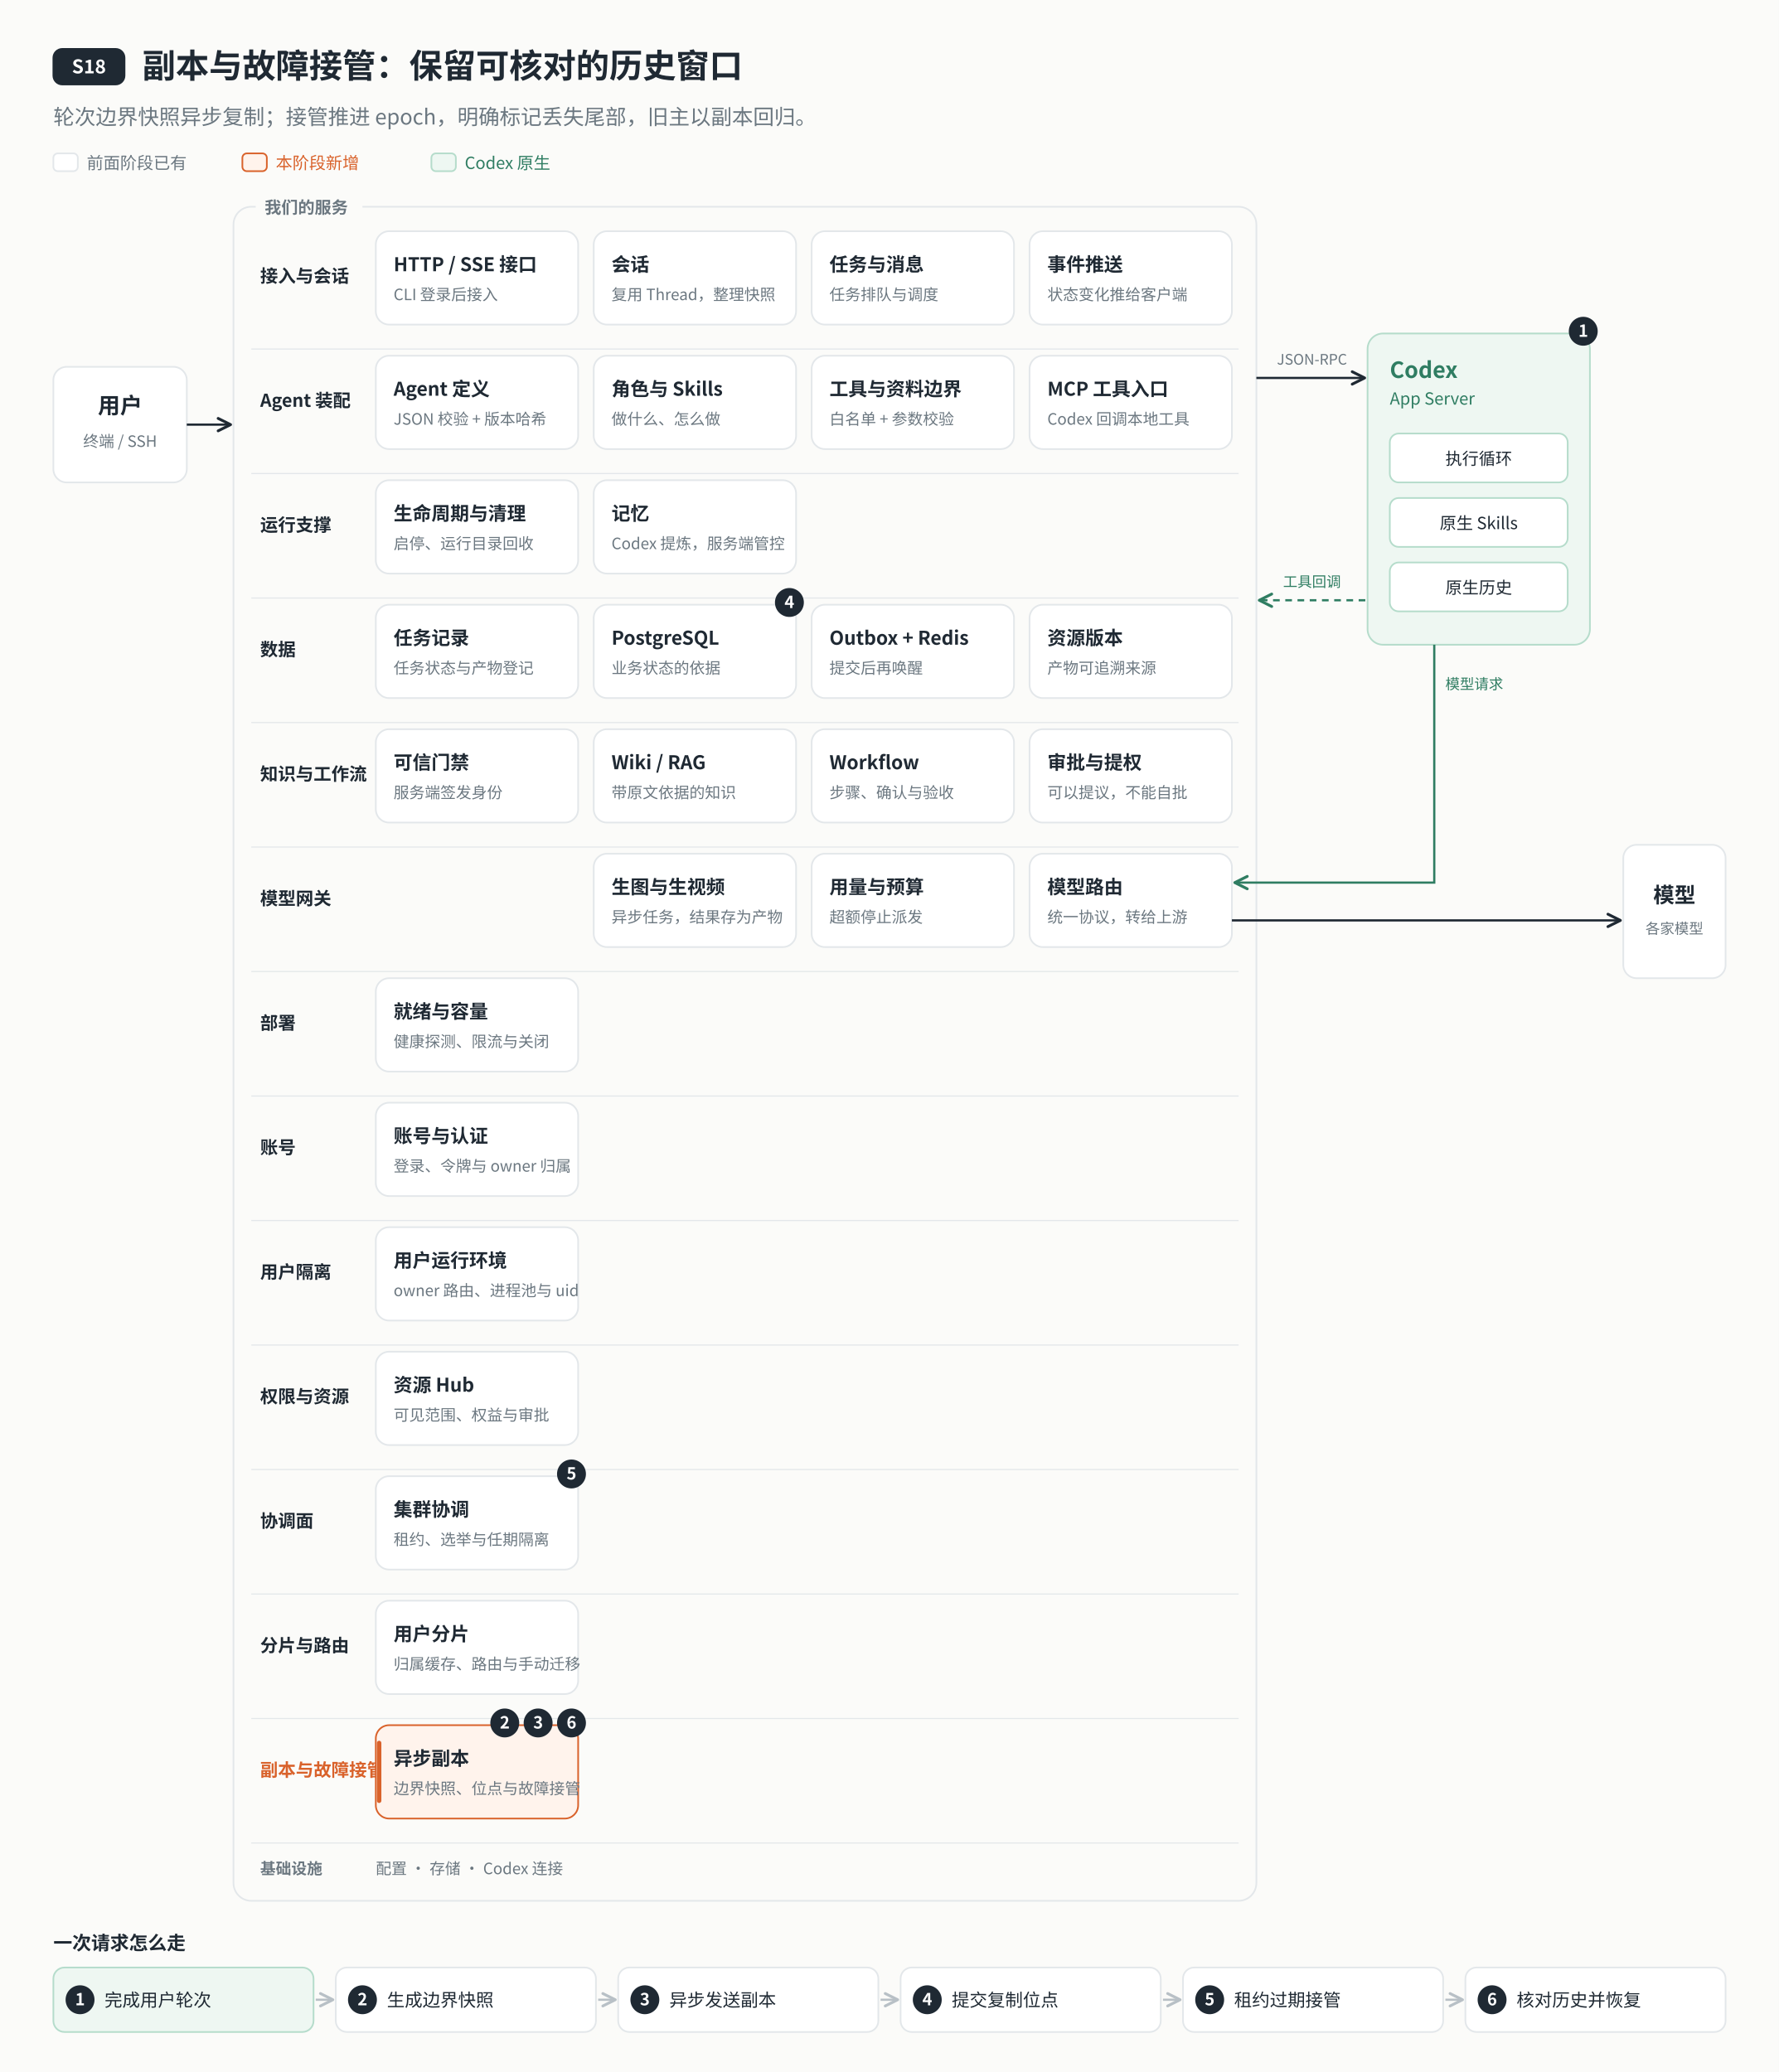
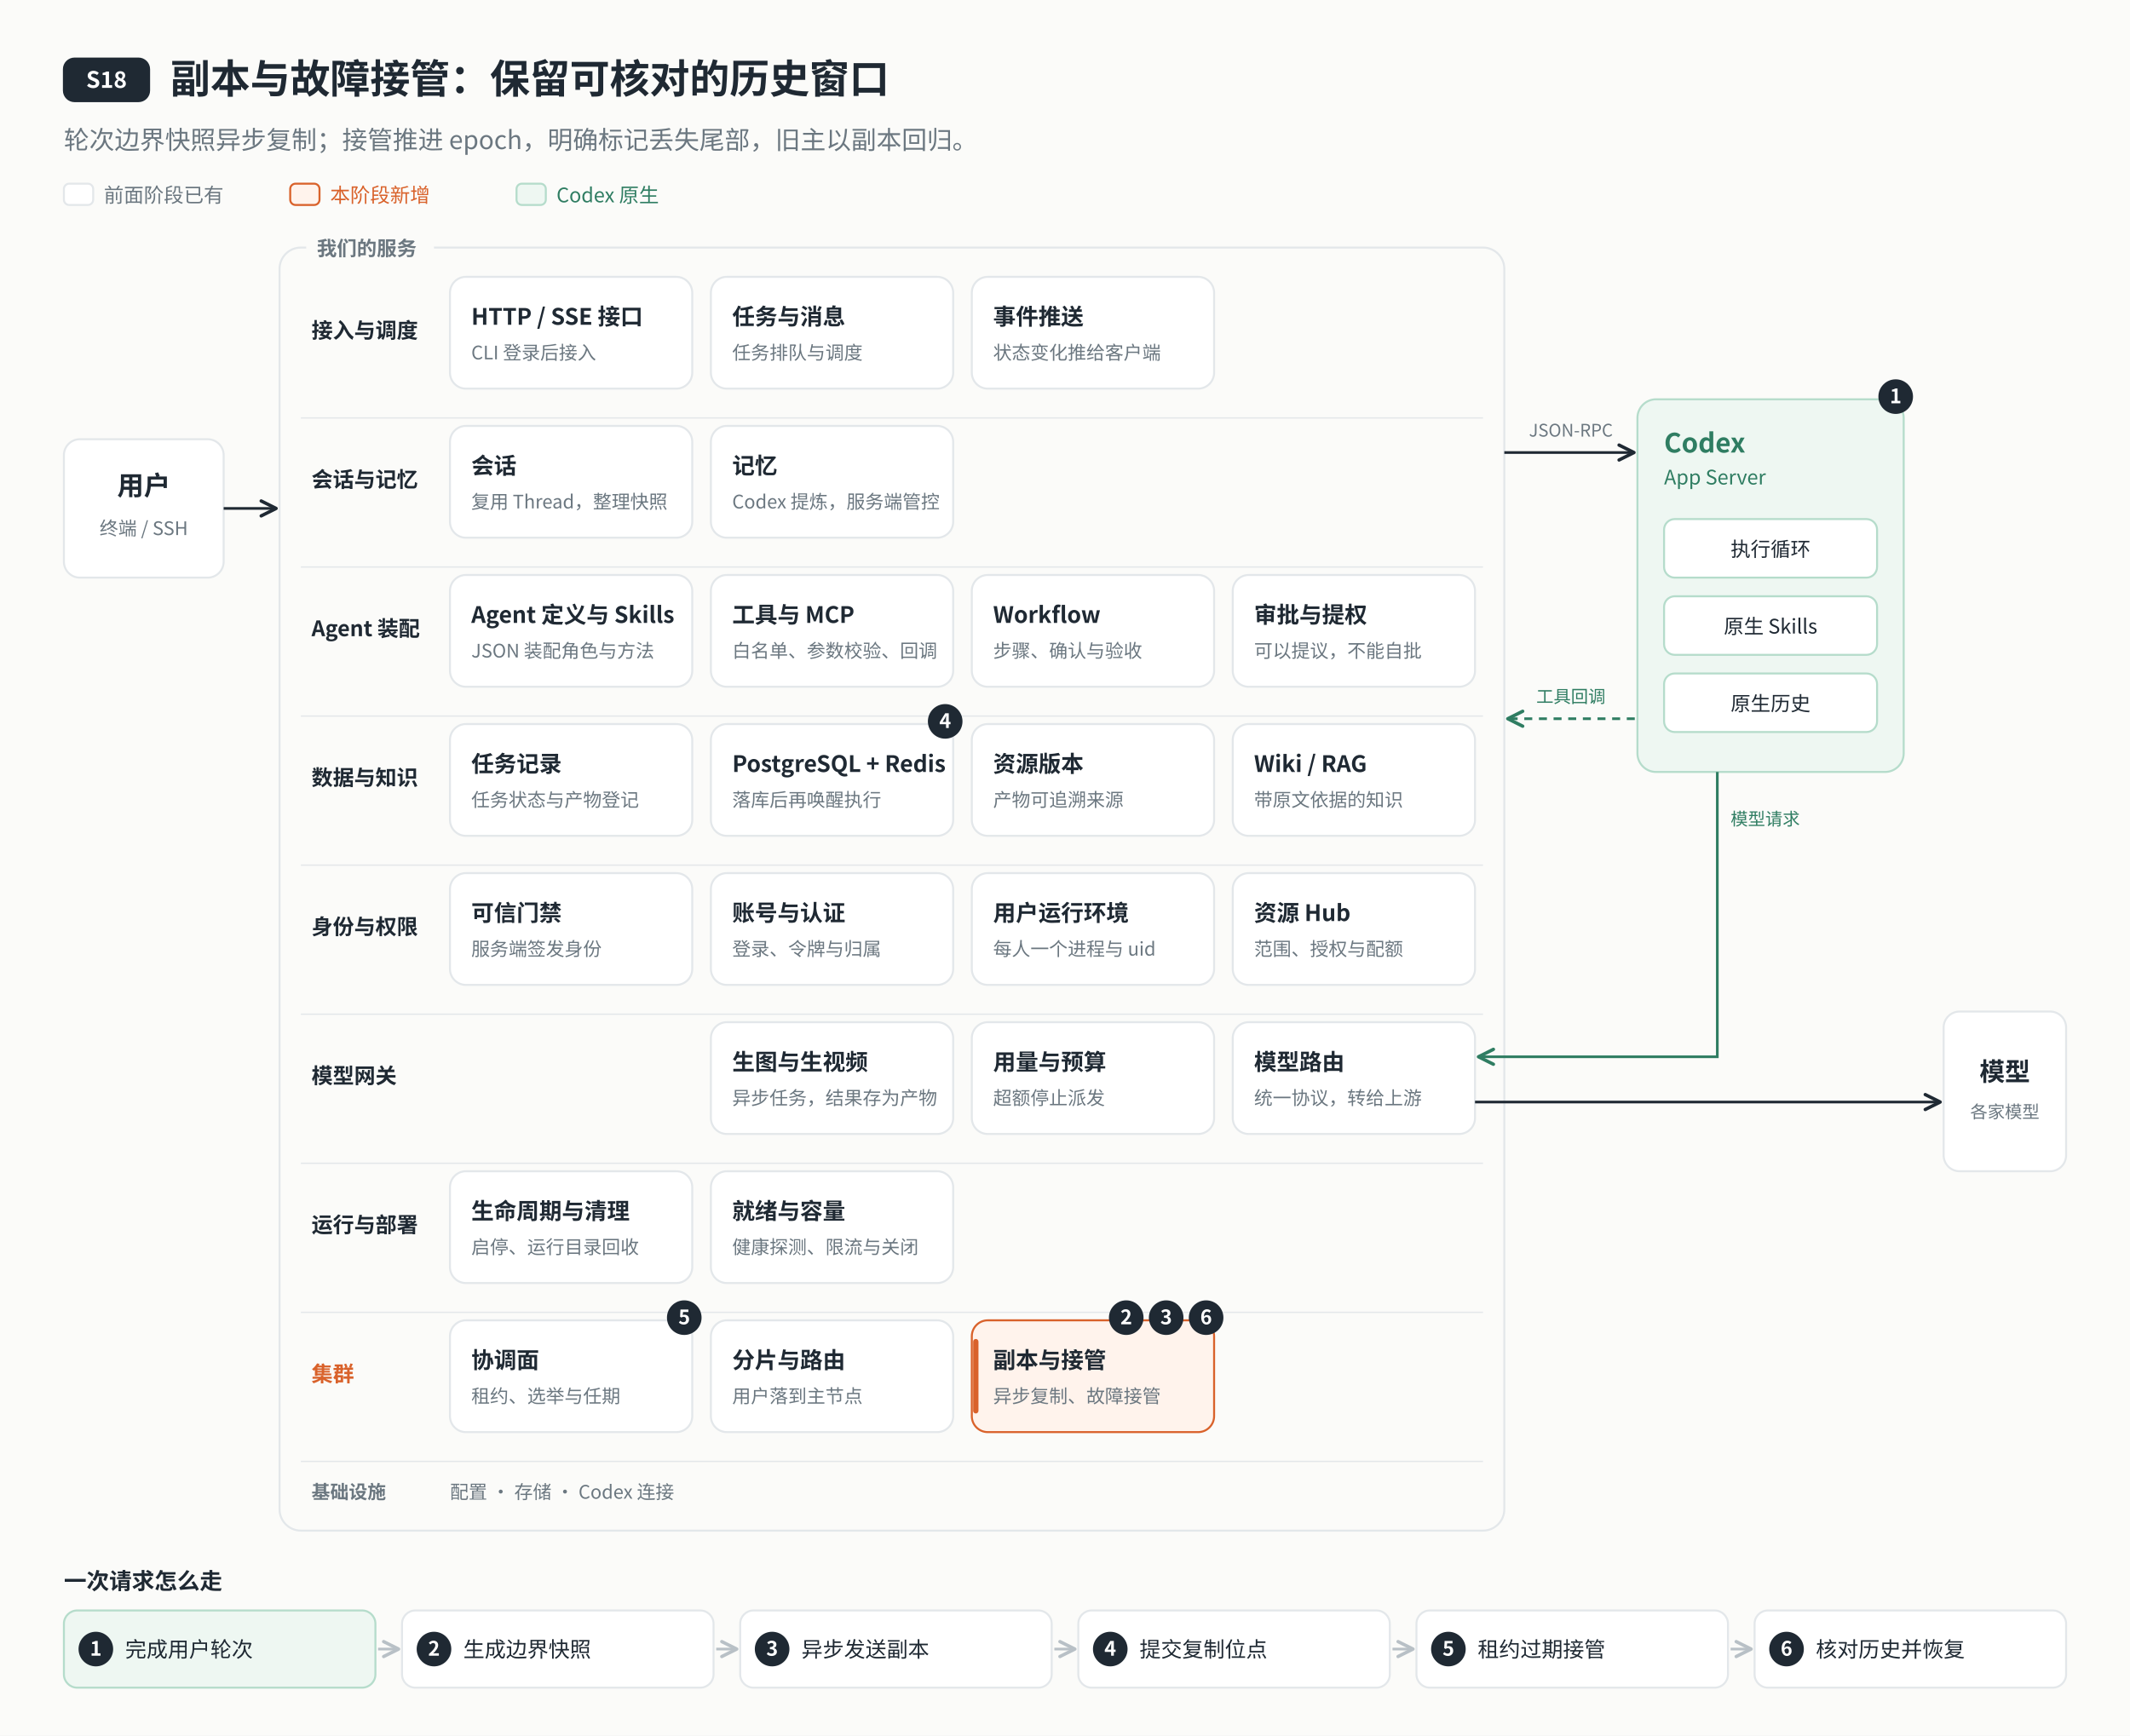
- <svg xmlns="http://www.w3.org/2000/svg" width="1600" height="1864" viewBox="0 0 1600 1864" role="img" aria-labelledby="title desc">
+ <svg xmlns="http://www.w3.org/2000/svg" width="1600" height="1304" viewBox="0 0 1600 1304" role="img" aria-labelledby="title desc">
  <defs>
    <marker id="mB8C0C6" viewBox="0 0 10 10" refX="8" refY="5" markerWidth="7" markerHeight="7" orient="auto-start-reverse">
      <path d="M1 1 L9 5 L1 9" fill="none" stroke="#B8C0C6" stroke-width="1.8" stroke-linecap="round" stroke-linejoin="round" />
    </marker>
    <marker id="m1F2933" viewBox="0 0 10 10" refX="8" refY="5" markerWidth="7" markerHeight="7" orient="auto-start-reverse">
      <path d="M1 1 L9 5 L1 9" fill="none" stroke="#1F2933" stroke-width="1.8" stroke-linecap="round" stroke-linejoin="round" />
    </marker>
    <marker id="m2F7D62" viewBox="0 0 10 10" refX="8" refY="5" markerWidth="7" markerHeight="7" orient="auto-start-reverse">
      <path d="M1 1 L9 5 L1 9" fill="none" stroke="#2F7D62" stroke-width="1.8" stroke-linecap="round" stroke-linejoin="round" />
    </marker>
  </defs>
  <g font-family="PingFang SC, Microsoft YaHei, Noto Sans CJK SC, sans-serif">
-     <rect x="0" y="0" width="1600" height="1864" fill="#FBFBF9" />
+     <rect x="0" y="0" width="1600" height="1304" fill="#FBFBF9" />
    <rect x="48" y="44" width="64" height="32" rx="8" fill="#1F2933" stroke="#1F2933" stroke-width="1.5" />
    <text x="80" y="66" font-size="17" fill="#fff" font-weight="700" text-anchor="middle">S18</text>
    <text x="128" y="70" font-size="30" fill="#1F2933" font-weight="700" text-anchor="start">副本与故障接管：保留可核对的历史窗口</text>
    <text x="48" y="112" font-size="19" fill="#6B7780" font-weight="400" text-anchor="start">轮次边界快照异步复制；接管推进 epoch，明确标记丢失尾部，旧主以副本回归。</text>
    <rect x="48" y="138" width="22" height="16" rx="4" fill="#FFFFFF" stroke="#E3E7EA" stroke-width="1.5" />
    <text x="78" y="152" font-size="15" fill="#6B7780" font-weight="400" text-anchor="start">前面阶段已有</text>
    <rect x="218" y="138" width="22" height="16" rx="4" fill="#FFF3EC" stroke="#D9622B" stroke-width="1.5" />
    <text x="248" y="152" font-size="15" fill="#D9622B" font-weight="400" text-anchor="start">本阶段新增</text>
    <rect x="388" y="138" width="22" height="16" rx="4" fill="#EEF7F2" stroke="#B5DCCB" stroke-width="1.5" />
    <text x="418" y="152" font-size="15" fill="#2F7D62" font-weight="400" text-anchor="start">Codex 原生</text>
    <rect x="48" y="330" width="120" height="104" rx="12" fill="#FFFFFF" stroke="#E3E7EA" stroke-width="1.5" />
    <text x="108" y="372" font-size="20" fill="#1F2933" font-weight="600" text-anchor="middle">用户</text>
    <text x="108" y="402" font-size="14" fill="#6B7780" font-weight="400" text-anchor="middle">终端 / SSH</text>
-     <rect x="210" y="186" width="920" height="1524" rx="16" fill="none" stroke="#E3E7EA" stroke-width="1.5" />
+     <rect x="210" y="186" width="920" height="964" rx="16" fill="none" stroke="#E3E7EA" stroke-width="1.5" />
    <rect x="230" y="175" width="96" height="22" fill="#FBFBF9" />
    <text x="238" y="192" font-size="15" fill="#6B7780" font-weight="600" text-anchor="start">我们的服务</text>
-     <text x="234" y="254" font-size="16" fill="#1F2933" font-weight="600" text-anchor="start">接入与会话</text>
+     <text x="234" y="254" font-size="16" fill="#1F2933" font-weight="600" text-anchor="start">接入与调度</text>
    <rect x="338" y="208" width="182" height="84" rx="12" fill="#FFFFFF" stroke="#E3E7EA" stroke-width="1.5" />
    <text x="354" y="244" font-size="17" fill="#1F2933" font-weight="600" text-anchor="start">HTTP / SSE 接口</text>
    <text x="354" y="270" font-size="14" fill="#6B7780" font-weight="400" text-anchor="start">CLI 登录后接入</text>
    <rect x="534" y="208" width="182" height="84" rx="12" fill="#FFFFFF" stroke="#E3E7EA" stroke-width="1.5" />
-     <text x="550" y="244" font-size="17" fill="#1F2933" font-weight="600" text-anchor="start">会话</text>
-     <text x="550" y="270" font-size="14" fill="#6B7780" font-weight="400" text-anchor="start">复用 Thread，整理快照</text>
+     <text x="550" y="244" font-size="17" fill="#1F2933" font-weight="600" text-anchor="start">任务与消息</text>
+     <text x="550" y="270" font-size="14" fill="#6B7780" font-weight="400" text-anchor="start">任务排队与调度</text>
    <rect x="730" y="208" width="182" height="84" rx="12" fill="#FFFFFF" stroke="#E3E7EA" stroke-width="1.5" />
-     <text x="746" y="244" font-size="17" fill="#1F2933" font-weight="600" text-anchor="start">任务与消息</text>
-     <text x="746" y="270" font-size="14" fill="#6B7780" font-weight="400" text-anchor="start">任务排队与调度</text>
-     <rect x="926" y="208" width="182" height="84" rx="12" fill="#FFFFFF" stroke="#E3E7EA" stroke-width="1.5" />
-     <text x="942" y="244" font-size="17" fill="#1F2933" font-weight="600" text-anchor="start">事件推送</text>
-     <text x="942" y="270" font-size="14" fill="#6B7780" font-weight="400" text-anchor="start">状态变化推给客户端</text>
-     <text x="234" y="366" font-size="16" fill="#1F2933" font-weight="600" text-anchor="start">Agent 装配</text>
+     <text x="746" y="244" font-size="17" fill="#1F2933" font-weight="600" text-anchor="start">事件推送</text>
+     <text x="746" y="270" font-size="14" fill="#6B7780" font-weight="400" text-anchor="start">状态变化推给客户端</text>
+     <text x="234" y="366" font-size="16" fill="#1F2933" font-weight="600" text-anchor="start">会话与记忆</text>
    <line x1="226" y1="314" x2="1114" y2="314" stroke="#E3E7EA" stroke-width="1" />
    <rect x="338" y="320" width="182" height="84" rx="12" fill="#FFFFFF" stroke="#E3E7EA" stroke-width="1.5" />
-     <text x="354" y="356" font-size="17" fill="#1F2933" font-weight="600" text-anchor="start">Agent 定义</text>
-     <text x="354" y="382" font-size="14" fill="#6B7780" font-weight="400" text-anchor="start">JSON 校验 + 版本哈希</text>
+     <text x="354" y="356" font-size="17" fill="#1F2933" font-weight="600" text-anchor="start">会话</text>
+     <text x="354" y="382" font-size="14" fill="#6B7780" font-weight="400" text-anchor="start">复用 Thread，整理快照</text>
    <rect x="534" y="320" width="182" height="84" rx="12" fill="#FFFFFF" stroke="#E3E7EA" stroke-width="1.5" />
-     <text x="550" y="356" font-size="17" fill="#1F2933" font-weight="600" text-anchor="start">角色与 Skills</text>
-     <text x="550" y="382" font-size="14" fill="#6B7780" font-weight="400" text-anchor="start">做什么、怎么做</text>
-     <rect x="730" y="320" width="182" height="84" rx="12" fill="#FFFFFF" stroke="#E3E7EA" stroke-width="1.5" />
-     <text x="746" y="356" font-size="17" fill="#1F2933" font-weight="600" text-anchor="start">工具与资料边界</text>
-     <text x="746" y="382" font-size="14" fill="#6B7780" font-weight="400" text-anchor="start">白名单 + 参数校验</text>
-     <rect x="926" y="320" width="182" height="84" rx="12" fill="#FFFFFF" stroke="#E3E7EA" stroke-width="1.5" />
-     <text x="942" y="356" font-size="17" fill="#1F2933" font-weight="600" text-anchor="start">MCP 工具入口</text>
-     <text x="942" y="382" font-size="14" fill="#6B7780" font-weight="400" text-anchor="start">Codex 回调本地工具</text>
-     <text x="234" y="478" font-size="16" fill="#1F2933" font-weight="600" text-anchor="start">运行支撑</text>
+     <text x="550" y="356" font-size="17" fill="#1F2933" font-weight="600" text-anchor="start">记忆</text>
+     <text x="550" y="382" font-size="14" fill="#6B7780" font-weight="400" text-anchor="start">Codex 提炼，服务端管控</text>
+     <text x="234" y="478" font-size="16" fill="#1F2933" font-weight="600" text-anchor="start">Agent 装配</text>
    <line x1="226" y1="426" x2="1114" y2="426" stroke="#E3E7EA" stroke-width="1" />
    <rect x="338" y="432" width="182" height="84" rx="12" fill="#FFFFFF" stroke="#E3E7EA" stroke-width="1.5" />
-     <text x="354" y="468" font-size="17" fill="#1F2933" font-weight="600" text-anchor="start">生命周期与清理</text>
-     <text x="354" y="494" font-size="14" fill="#6B7780" font-weight="400" text-anchor="start">启停、运行目录回收</text>
+     <text x="354" y="468" font-size="17" fill="#1F2933" font-weight="600" text-anchor="start">Agent 定义与 Skills</text>
+     <text x="354" y="494" font-size="14" fill="#6B7780" font-weight="400" text-anchor="start">JSON 装配角色与方法</text>
    <rect x="534" y="432" width="182" height="84" rx="12" fill="#FFFFFF" stroke="#E3E7EA" stroke-width="1.5" />
-     <text x="550" y="468" font-size="17" fill="#1F2933" font-weight="600" text-anchor="start">记忆</text>
-     <text x="550" y="494" font-size="14" fill="#6B7780" font-weight="400" text-anchor="start">Codex 提炼，服务端管控</text>
-     <text x="234" y="590" font-size="16" fill="#1F2933" font-weight="600" text-anchor="start">数据</text>
+     <text x="550" y="468" font-size="17" fill="#1F2933" font-weight="600" text-anchor="start">工具与 MCP</text>
+     <text x="550" y="494" font-size="14" fill="#6B7780" font-weight="400" text-anchor="start">白名单、参数校验、回调</text>
+     <rect x="730" y="432" width="182" height="84" rx="12" fill="#FFFFFF" stroke="#E3E7EA" stroke-width="1.5" />
+     <text x="746" y="468" font-size="17" fill="#1F2933" font-weight="600" text-anchor="start">Workflow</text>
+     <text x="746" y="494" font-size="14" fill="#6B7780" font-weight="400" text-anchor="start">步骤、确认与验收</text>
+     <rect x="926" y="432" width="182" height="84" rx="12" fill="#FFFFFF" stroke="#E3E7EA" stroke-width="1.5" />
+     <text x="942" y="468" font-size="17" fill="#1F2933" font-weight="600" text-anchor="start">审批与提权</text>
+     <text x="942" y="494" font-size="14" fill="#6B7780" font-weight="400" text-anchor="start">可以提议，不能自批</text>
+     <text x="234" y="590" font-size="16" fill="#1F2933" font-weight="600" text-anchor="start">数据与知识</text>
    <line x1="226" y1="538" x2="1114" y2="538" stroke="#E3E7EA" stroke-width="1" />
    <rect x="338" y="544" width="182" height="84" rx="12" fill="#FFFFFF" stroke="#E3E7EA" stroke-width="1.5" />
    <text x="354" y="580" font-size="17" fill="#1F2933" font-weight="600" text-anchor="start">任务记录</text>
    <text x="354" y="606" font-size="14" fill="#6B7780" font-weight="400" text-anchor="start">任务状态与产物登记</text>
    <rect x="534" y="544" width="182" height="84" rx="12" fill="#FFFFFF" stroke="#E3E7EA" stroke-width="1.5" />
-     <text x="550" y="580" font-size="17" fill="#1F2933" font-weight="600" text-anchor="start">PostgreSQL</text>
-     <text x="550" y="606" font-size="14" fill="#6B7780" font-weight="400" text-anchor="start">业务状态的依据</text>
+     <text x="550" y="580" font-size="17" fill="#1F2933" font-weight="600" text-anchor="start">PostgreSQL + Redis</text>
+     <text x="550" y="606" font-size="14" fill="#6B7780" font-weight="400" text-anchor="start">落库后再唤醒执行</text>
    <rect x="730" y="544" width="182" height="84" rx="12" fill="#FFFFFF" stroke="#E3E7EA" stroke-width="1.5" />
-     <text x="746" y="580" font-size="17" fill="#1F2933" font-weight="600" text-anchor="start">Outbox + Redis</text>
-     <text x="746" y="606" font-size="14" fill="#6B7780" font-weight="400" text-anchor="start">提交后再唤醒</text>
+     <text x="746" y="580" font-size="17" fill="#1F2933" font-weight="600" text-anchor="start">资源版本</text>
+     <text x="746" y="606" font-size="14" fill="#6B7780" font-weight="400" text-anchor="start">产物可追溯来源</text>
    <rect x="926" y="544" width="182" height="84" rx="12" fill="#FFFFFF" stroke="#E3E7EA" stroke-width="1.5" />
-     <text x="942" y="580" font-size="17" fill="#1F2933" font-weight="600" text-anchor="start">资源版本</text>
-     <text x="942" y="606" font-size="14" fill="#6B7780" font-weight="400" text-anchor="start">产物可追溯来源</text>
-     <text x="234" y="702" font-size="16" fill="#1F2933" font-weight="600" text-anchor="start">知识与工作流</text>
+     <text x="942" y="580" font-size="17" fill="#1F2933" font-weight="600" text-anchor="start">Wiki / RAG</text>
+     <text x="942" y="606" font-size="14" fill="#6B7780" font-weight="400" text-anchor="start">带原文依据的知识</text>
+     <text x="234" y="702" font-size="16" fill="#1F2933" font-weight="600" text-anchor="start">身份与权限</text>
    <line x1="226" y1="650" x2="1114" y2="650" stroke="#E3E7EA" stroke-width="1" />
    <rect x="338" y="656" width="182" height="84" rx="12" fill="#FFFFFF" stroke="#E3E7EA" stroke-width="1.5" />
    <text x="354" y="692" font-size="17" fill="#1F2933" font-weight="600" text-anchor="start">可信门禁</text>
    <text x="354" y="718" font-size="14" fill="#6B7780" font-weight="400" text-anchor="start">服务端签发身份</text>
    <rect x="534" y="656" width="182" height="84" rx="12" fill="#FFFFFF" stroke="#E3E7EA" stroke-width="1.5" />
-     <text x="550" y="692" font-size="17" fill="#1F2933" font-weight="600" text-anchor="start">Wiki / RAG</text>
-     <text x="550" y="718" font-size="14" fill="#6B7780" font-weight="400" text-anchor="start">带原文依据的知识</text>
+     <text x="550" y="692" font-size="17" fill="#1F2933" font-weight="600" text-anchor="start">账号与认证</text>
+     <text x="550" y="718" font-size="14" fill="#6B7780" font-weight="400" text-anchor="start">登录、令牌与归属</text>
    <rect x="730" y="656" width="182" height="84" rx="12" fill="#FFFFFF" stroke="#E3E7EA" stroke-width="1.5" />
-     <text x="746" y="692" font-size="17" fill="#1F2933" font-weight="600" text-anchor="start">Workflow</text>
-     <text x="746" y="718" font-size="14" fill="#6B7780" font-weight="400" text-anchor="start">步骤、确认与验收</text>
+     <text x="746" y="692" font-size="17" fill="#1F2933" font-weight="600" text-anchor="start">用户运行环境</text>
+     <text x="746" y="718" font-size="14" fill="#6B7780" font-weight="400" text-anchor="start">每人一个进程与 uid</text>
    <rect x="926" y="656" width="182" height="84" rx="12" fill="#FFFFFF" stroke="#E3E7EA" stroke-width="1.5" />
-     <text x="942" y="692" font-size="17" fill="#1F2933" font-weight="600" text-anchor="start">审批与提权</text>
-     <text x="942" y="718" font-size="14" fill="#6B7780" font-weight="400" text-anchor="start">可以提议，不能自批</text>
+     <text x="942" y="692" font-size="17" fill="#1F2933" font-weight="600" text-anchor="start">资源 Hub</text>
+     <text x="942" y="718" font-size="14" fill="#6B7780" font-weight="400" text-anchor="start">范围、授权与配额</text>
    <text x="234" y="814" font-size="16" fill="#1F2933" font-weight="600" text-anchor="start">模型网关</text>
    <line x1="226" y1="762" x2="1114" y2="762" stroke="#E3E7EA" stroke-width="1" />
    <rect x="534" y="768" width="182" height="84" rx="12" fill="#FFFFFF" stroke="#E3E7EA" stroke-width="1.5" />
    <text x="550" y="804" font-size="17" fill="#1F2933" font-weight="600" text-anchor="start">生图与生视频</text>
    <text x="550" y="830" font-size="14" fill="#6B7780" font-weight="400" text-anchor="start">异步任务，结果存为产物</text>
    <rect x="730" y="768" width="182" height="84" rx="12" fill="#FFFFFF" stroke="#E3E7EA" stroke-width="1.5" />
    <text x="746" y="804" font-size="17" fill="#1F2933" font-weight="600" text-anchor="start">用量与预算</text>
    <text x="746" y="830" font-size="14" fill="#6B7780" font-weight="400" text-anchor="start">超额停止派发</text>
    <rect x="926" y="768" width="182" height="84" rx="12" fill="#FFFFFF" stroke="#E3E7EA" stroke-width="1.5" />
    <text x="942" y="804" font-size="17" fill="#1F2933" font-weight="600" text-anchor="start">模型路由</text>
    <text x="942" y="830" font-size="14" fill="#6B7780" font-weight="400" text-anchor="start">统一协议，转给上游</text>
-     <text x="234" y="926" font-size="16" fill="#1F2933" font-weight="600" text-anchor="start">部署</text>
+     <text x="234" y="926" font-size="16" fill="#1F2933" font-weight="600" text-anchor="start">运行与部署</text>
    <line x1="226" y1="874" x2="1114" y2="874" stroke="#E3E7EA" stroke-width="1" />
    <rect x="338" y="880" width="182" height="84" rx="12" fill="#FFFFFF" stroke="#E3E7EA" stroke-width="1.5" />
-     <text x="354" y="916" font-size="17" fill="#1F2933" font-weight="600" text-anchor="start">就绪与容量</text>
-     <text x="354" y="942" font-size="14" fill="#6B7780" font-weight="400" text-anchor="start">健康探测、限流与关闭</text>
-     <text x="234" y="1038" font-size="16" fill="#1F2933" font-weight="600" text-anchor="start">账号</text>
+     <text x="354" y="916" font-size="17" fill="#1F2933" font-weight="600" text-anchor="start">生命周期与清理</text>
+     <text x="354" y="942" font-size="14" fill="#6B7780" font-weight="400" text-anchor="start">启停、运行目录回收</text>
+     <rect x="534" y="880" width="182" height="84" rx="12" fill="#FFFFFF" stroke="#E3E7EA" stroke-width="1.5" />
+     <text x="550" y="916" font-size="17" fill="#1F2933" font-weight="600" text-anchor="start">就绪与容量</text>
+     <text x="550" y="942" font-size="14" fill="#6B7780" font-weight="400" text-anchor="start">健康探测、限流与关闭</text>
+     <text x="234" y="1038" font-size="16" fill="#D9622B" font-weight="600" text-anchor="start">集群</text>
    <line x1="226" y1="986" x2="1114" y2="986" stroke="#E3E7EA" stroke-width="1" />
    <rect x="338" y="992" width="182" height="84" rx="12" fill="#FFFFFF" stroke="#E3E7EA" stroke-width="1.5" />
-     <text x="354" y="1028" font-size="17" fill="#1F2933" font-weight="600" text-anchor="start">账号与认证</text>
-     <text x="354" y="1054" font-size="14" fill="#6B7780" font-weight="400" text-anchor="start">登录、令牌与 owner 归属</text>
-     <text x="234" y="1150" font-size="16" fill="#1F2933" font-weight="600" text-anchor="start">用户隔离</text>
+     <text x="354" y="1028" font-size="17" fill="#1F2933" font-weight="600" text-anchor="start">协调面</text>
+     <text x="354" y="1054" font-size="14" fill="#6B7780" font-weight="400" text-anchor="start">租约、选举与任期</text>
+     <rect x="534" y="992" width="182" height="84" rx="12" fill="#FFFFFF" stroke="#E3E7EA" stroke-width="1.5" />
+     <text x="550" y="1028" font-size="17" fill="#1F2933" font-weight="600" text-anchor="start">分片与路由</text>
+     <text x="550" y="1054" font-size="14" fill="#6B7780" font-weight="400" text-anchor="start">用户落到主节点</text>
+     <rect x="730" y="992" width="182" height="84" rx="12" fill="#FFF3EC" stroke="#D9622B" stroke-width="1.5" />
+     <rect x="731" y="1006" width="4" height="56" rx="2" fill="#D9622B" />
+     <text x="746" y="1028" font-size="17" fill="#1F2933" font-weight="600" text-anchor="start">副本与接管</text>
+     <text x="746" y="1054" font-size="14" fill="#6B7780" font-weight="400" text-anchor="start">异步复制、故障接管</text>
    <line x1="226" y1="1098" x2="1114" y2="1098" stroke="#E3E7EA" stroke-width="1" />
-     <rect x="338" y="1104" width="182" height="84" rx="12" fill="#FFFFFF" stroke="#E3E7EA" stroke-width="1.5" />
-     <text x="354" y="1140" font-size="17" fill="#1F2933" font-weight="600" text-anchor="start">用户运行环境</text>
-     <text x="354" y="1166" font-size="14" fill="#6B7780" font-weight="400" text-anchor="start">owner 路由、进程池与 uid</text>
-     <text x="234" y="1262" font-size="16" fill="#1F2933" font-weight="600" text-anchor="start">权限与资源</text>
-     <line x1="226" y1="1210" x2="1114" y2="1210" stroke="#E3E7EA" stroke-width="1" />
-     <rect x="338" y="1216" width="182" height="84" rx="12" fill="#FFFFFF" stroke="#E3E7EA" stroke-width="1.5" />
-     <text x="354" y="1252" font-size="17" fill="#1F2933" font-weight="600" text-anchor="start">资源 Hub</text>
-     <text x="354" y="1278" font-size="14" fill="#6B7780" font-weight="400" text-anchor="start">可见范围、权益与审批</text>
-     <text x="234" y="1374" font-size="16" fill="#1F2933" font-weight="600" text-anchor="start">协调面</text>
-     <line x1="226" y1="1322" x2="1114" y2="1322" stroke="#E3E7EA" stroke-width="1" />
-     <rect x="338" y="1328" width="182" height="84" rx="12" fill="#FFFFFF" stroke="#E3E7EA" stroke-width="1.5" />
-     <text x="354" y="1364" font-size="17" fill="#1F2933" font-weight="600" text-anchor="start">集群协调</text>
-     <text x="354" y="1390" font-size="14" fill="#6B7780" font-weight="400" text-anchor="start">租约、选举与任期隔离</text>
-     <text x="234" y="1486" font-size="16" fill="#1F2933" font-weight="600" text-anchor="start">分片与路由</text>
-     <line x1="226" y1="1434" x2="1114" y2="1434" stroke="#E3E7EA" stroke-width="1" />
-     <rect x="338" y="1440" width="182" height="84" rx="12" fill="#FFFFFF" stroke="#E3E7EA" stroke-width="1.5" />
-     <text x="354" y="1476" font-size="17" fill="#1F2933" font-weight="600" text-anchor="start">用户分片</text>
-     <text x="354" y="1502" font-size="14" fill="#6B7780" font-weight="400" text-anchor="start">归属缓存、路由与手动迁移</text>
-     <text x="234" y="1598" font-size="16" fill="#D9622B" font-weight="600" text-anchor="start">副本与故障接管</text>
-     <line x1="226" y1="1546" x2="1114" y2="1546" stroke="#E3E7EA" stroke-width="1" />
-     <rect x="338" y="1552" width="182" height="84" rx="12" fill="#FFF3EC" stroke="#D9622B" stroke-width="1.5" />
-     <rect x="339" y="1566" width="4" height="56" rx="2" fill="#D9622B" />
-     <text x="354" y="1588" font-size="17" fill="#1F2933" font-weight="600" text-anchor="start">异步副本</text>
-     <text x="354" y="1614" font-size="14" fill="#6B7780" font-weight="400" text-anchor="start">边界快照、位点与故障接管</text>
-     <line x1="226" y1="1658" x2="1114" y2="1658" stroke="#E3E7EA" stroke-width="1" />
-     <text x="234" y="1686" font-size="14" fill="#6B7780" font-weight="600" text-anchor="start">基础设施</text>
-     <text x="338" y="1686" font-size="14" fill="#6B7780" font-weight="400" text-anchor="start">配置 · 存储 · Codex 连接</text>
+     <text x="234" y="1126" font-size="14" fill="#6B7780" font-weight="600" text-anchor="start">基础设施</text>
+     <text x="338" y="1126" font-size="14" fill="#6B7780" font-weight="400" text-anchor="start">配置 · 存储 · Codex 连接</text>
    <rect x="1230" y="300" width="200" height="280" rx="14" fill="#EEF7F2" stroke="#B5DCCB" stroke-width="1.5" />
    <text x="1250" y="340" font-size="20" fill="#2F7D62" font-weight="700" text-anchor="start">Codex</text>
    <text x="1250" y="364" font-size="15" fill="#2F7D62" font-weight="400" text-anchor="start">App Server</text>
    <rect x="1250" y="390" width="160" height="44" rx="8" fill="#FFFFFF" stroke="#B5DCCB" stroke-width="1.5" />
    <text x="1330" y="418" font-size="15" fill="#1F2933" font-weight="500" text-anchor="middle">执行循环</text>
    <rect x="1250" y="448" width="160" height="44" rx="8" fill="#FFFFFF" stroke="#B5DCCB" stroke-width="1.5" />
    <text x="1330" y="476" font-size="15" fill="#1F2933" font-weight="500" text-anchor="middle">原生 Skills</text>
    <rect x="1250" y="506" width="160" height="44" rx="8" fill="#FFFFFF" stroke="#B5DCCB" stroke-width="1.5" />
    <text x="1330" y="534" font-size="15" fill="#1F2933" font-weight="500" text-anchor="middle">原生历史</text>
    <rect x="1460" y="760" width="92" height="120" rx="12" fill="#FFFFFF" stroke="#E3E7EA" stroke-width="1.5" />
    <text x="1506" y="812" font-size="19" fill="#1F2933" font-weight="600" text-anchor="middle">模型</text>
    <text x="1506" y="840" font-size="13" fill="#6B7780" font-weight="400" text-anchor="middle">各家模型</text>
    <path d="M168,382 L206,382" fill="none" stroke="#1F2933" stroke-width="2" marker-end="url(#m1F2933)" />
    <path d="M1130,340 L1226,340" fill="none" stroke="#1F2933" stroke-width="2" marker-end="url(#m1F2933)" />
    <text x="1180" y="328" font-size="13" fill="#6B7780" font-weight="500" text-anchor="middle">JSON-RPC</text>
    <path d="M1228,540 L1134,540" fill="none" stroke="#2F7D62" stroke-width="2" stroke-dasharray="6 5" marker-end="url(#m2F7D62)" />
    <text x="1180" y="528" font-size="13" fill="#2F7D62" font-weight="500" text-anchor="middle">工具回调</text>
    <path d="M1290,580 L1290,794 L1112,794" fill="none" stroke="#2F7D62" stroke-width="2" marker-end="url(#m2F7D62)" />
    <text x="1300" y="620" font-size="13" fill="#2F7D62" font-weight="500" text-anchor="start">模型请求</text>
    <path d="M1108,828 L1456,828" fill="none" stroke="#1F2933" stroke-width="2" marker-end="url(#m1F2933)" />
    <circle cx="1424" cy="298" r="13" fill="#1F2933" />
    <text x="1424" y="303" font-size="15" fill="#fff" font-weight="700" text-anchor="middle">1</text>
-     <circle cx="454" cy="1550" r="13" fill="#1F2933" />
-     <text x="454" y="1555" font-size="15" fill="#fff" font-weight="700" text-anchor="middle">2</text>
-     <circle cx="484" cy="1550" r="13" fill="#1F2933" />
-     <text x="484" y="1555" font-size="15" fill="#fff" font-weight="700" text-anchor="middle">3</text>
-     <circle cx="514" cy="1550" r="13" fill="#1F2933" />
-     <text x="514" y="1555" font-size="15" fill="#fff" font-weight="700" text-anchor="middle">6</text>
+     <circle cx="846" cy="990" r="13" fill="#1F2933" />
+     <text x="846" y="995" font-size="15" fill="#fff" font-weight="700" text-anchor="middle">2</text>
+     <circle cx="876" cy="990" r="13" fill="#1F2933" />
+     <text x="876" y="995" font-size="15" fill="#fff" font-weight="700" text-anchor="middle">3</text>
+     <circle cx="906" cy="990" r="13" fill="#1F2933" />
+     <text x="906" y="995" font-size="15" fill="#fff" font-weight="700" text-anchor="middle">6</text>
    <circle cx="710" cy="542" r="13" fill="#1F2933" />
    <text x="710" y="547" font-size="15" fill="#fff" font-weight="700" text-anchor="middle">4</text>
-     <circle cx="514" cy="1326" r="13" fill="#1F2933" />
-     <text x="514" y="1331" font-size="15" fill="#fff" font-weight="700" text-anchor="middle">5</text>
-     <text x="48" y="1754" font-size="17" fill="#1F2933" font-weight="700" text-anchor="start">一次请求怎么走</text>
-     <rect x="48" y="1770" width="234" height="58" rx="10" fill="#EEF7F2" stroke="#B5DCCB" stroke-width="1.5" />
-     <circle cx="72" cy="1799" r="13" fill="#1F2933" />
-     <text x="72" y="1804" font-size="15" fill="#fff" font-weight="700" text-anchor="middle">1</text>
-     <text x="94" y="1805" font-size="16" fill="#1F2933" font-weight="500" text-anchor="start">完成用户轮次</text>
-     <path d="M284,1799 L298,1799" fill="none" stroke="#B8C0C6" stroke-width="2" marker-end="url(#mB8C0C6)" />
-     <rect x="302" y="1770" width="234" height="58" rx="10" fill="#FFFFFF" stroke="#E3E7EA" stroke-width="1.5" />
-     <circle cx="326" cy="1799" r="13" fill="#1F2933" />
-     <text x="326" y="1804" font-size="15" fill="#fff" font-weight="700" text-anchor="middle">2</text>
-     <text x="348" y="1805" font-size="16" fill="#1F2933" font-weight="500" text-anchor="start">生成边界快照</text>
-     <path d="M538,1799 L552,1799" fill="none" stroke="#B8C0C6" stroke-width="2" marker-end="url(#mB8C0C6)" />
-     <rect x="556" y="1770" width="234" height="58" rx="10" fill="#FFFFFF" stroke="#E3E7EA" stroke-width="1.5" />
-     <circle cx="580" cy="1799" r="13" fill="#1F2933" />
-     <text x="580" y="1804" font-size="15" fill="#fff" font-weight="700" text-anchor="middle">3</text>
-     <text x="602" y="1805" font-size="16" fill="#1F2933" font-weight="500" text-anchor="start">异步发送副本</text>
-     <path d="M792,1799 L806,1799" fill="none" stroke="#B8C0C6" stroke-width="2" marker-end="url(#mB8C0C6)" />
-     <rect x="810" y="1770" width="234" height="58" rx="10" fill="#FFFFFF" stroke="#E3E7EA" stroke-width="1.5" />
-     <circle cx="834" cy="1799" r="13" fill="#1F2933" />
-     <text x="834" y="1804" font-size="15" fill="#fff" font-weight="700" text-anchor="middle">4</text>
-     <text x="856" y="1805" font-size="16" fill="#1F2933" font-weight="500" text-anchor="start">提交复制位点</text>
-     <path d="M1046,1799 L1060,1799" fill="none" stroke="#B8C0C6" stroke-width="2" marker-end="url(#mB8C0C6)" />
-     <rect x="1064" y="1770" width="234" height="58" rx="10" fill="#FFFFFF" stroke="#E3E7EA" stroke-width="1.5" />
-     <circle cx="1088" cy="1799" r="13" fill="#1F2933" />
-     <text x="1088" y="1804" font-size="15" fill="#fff" font-weight="700" text-anchor="middle">5</text>
-     <text x="1110" y="1805" font-size="16" fill="#1F2933" font-weight="500" text-anchor="start">租约过期接管</text>
-     <path d="M1300,1799 L1314,1799" fill="none" stroke="#B8C0C6" stroke-width="2" marker-end="url(#mB8C0C6)" />
-     <rect x="1318" y="1770" width="234" height="58" rx="10" fill="#FFFFFF" stroke="#E3E7EA" stroke-width="1.5" />
-     <circle cx="1342" cy="1799" r="13" fill="#1F2933" />
-     <text x="1342" y="1804" font-size="15" fill="#fff" font-weight="700" text-anchor="middle">6</text>
-     <text x="1364" y="1805" font-size="16" fill="#1F2933" font-weight="500" text-anchor="start">核对历史并恢复</text>
+     <circle cx="514" cy="990" r="13" fill="#1F2933" />
+     <text x="514" y="995" font-size="15" fill="#fff" font-weight="700" text-anchor="middle">5</text>
+     <text x="48" y="1194" font-size="17" fill="#1F2933" font-weight="700" text-anchor="start">一次请求怎么走</text>
+     <rect x="48" y="1210" width="234" height="58" rx="10" fill="#EEF7F2" stroke="#B5DCCB" stroke-width="1.5" />
+     <circle cx="72" cy="1239" r="13" fill="#1F2933" />
+     <text x="72" y="1244" font-size="15" fill="#fff" font-weight="700" text-anchor="middle">1</text>
+     <text x="94" y="1245" font-size="16" fill="#1F2933" font-weight="500" text-anchor="start">完成用户轮次</text>
+     <path d="M284,1239 L298,1239" fill="none" stroke="#B8C0C6" stroke-width="2" marker-end="url(#mB8C0C6)" />
+     <rect x="302" y="1210" width="234" height="58" rx="10" fill="#FFFFFF" stroke="#E3E7EA" stroke-width="1.5" />
+     <circle cx="326" cy="1239" r="13" fill="#1F2933" />
+     <text x="326" y="1244" font-size="15" fill="#fff" font-weight="700" text-anchor="middle">2</text>
+     <text x="348" y="1245" font-size="16" fill="#1F2933" font-weight="500" text-anchor="start">生成边界快照</text>
+     <path d="M538,1239 L552,1239" fill="none" stroke="#B8C0C6" stroke-width="2" marker-end="url(#mB8C0C6)" />
+     <rect x="556" y="1210" width="234" height="58" rx="10" fill="#FFFFFF" stroke="#E3E7EA" stroke-width="1.5" />
+     <circle cx="580" cy="1239" r="13" fill="#1F2933" />
+     <text x="580" y="1244" font-size="15" fill="#fff" font-weight="700" text-anchor="middle">3</text>
+     <text x="602" y="1245" font-size="16" fill="#1F2933" font-weight="500" text-anchor="start">异步发送副本</text>
+     <path d="M792,1239 L806,1239" fill="none" stroke="#B8C0C6" stroke-width="2" marker-end="url(#mB8C0C6)" />
+     <rect x="810" y="1210" width="234" height="58" rx="10" fill="#FFFFFF" stroke="#E3E7EA" stroke-width="1.5" />
+     <circle cx="834" cy="1239" r="13" fill="#1F2933" />
+     <text x="834" y="1244" font-size="15" fill="#fff" font-weight="700" text-anchor="middle">4</text>
+     <text x="856" y="1245" font-size="16" fill="#1F2933" font-weight="500" text-anchor="start">提交复制位点</text>
+     <path d="M1046,1239 L1060,1239" fill="none" stroke="#B8C0C6" stroke-width="2" marker-end="url(#mB8C0C6)" />
+     <rect x="1064" y="1210" width="234" height="58" rx="10" fill="#FFFFFF" stroke="#E3E7EA" stroke-width="1.5" />
+     <circle cx="1088" cy="1239" r="13" fill="#1F2933" />
+     <text x="1088" y="1244" font-size="15" fill="#fff" font-weight="700" text-anchor="middle">5</text>
+     <text x="1110" y="1245" font-size="16" fill="#1F2933" font-weight="500" text-anchor="start">租约过期接管</text>
+     <path d="M1300,1239 L1314,1239" fill="none" stroke="#B8C0C6" stroke-width="2" marker-end="url(#mB8C0C6)" />
+     <rect x="1318" y="1210" width="234" height="58" rx="10" fill="#FFFFFF" stroke="#E3E7EA" stroke-width="1.5" />
+     <circle cx="1342" cy="1239" r="13" fill="#1F2933" />
+     <text x="1342" y="1244" font-size="15" fill="#fff" font-weight="700" text-anchor="middle">6</text>
+     <text x="1364" y="1245" font-size="16" fill="#1F2933" font-weight="500" text-anchor="start">核对历史并恢复</text>
  </g>
</svg>
